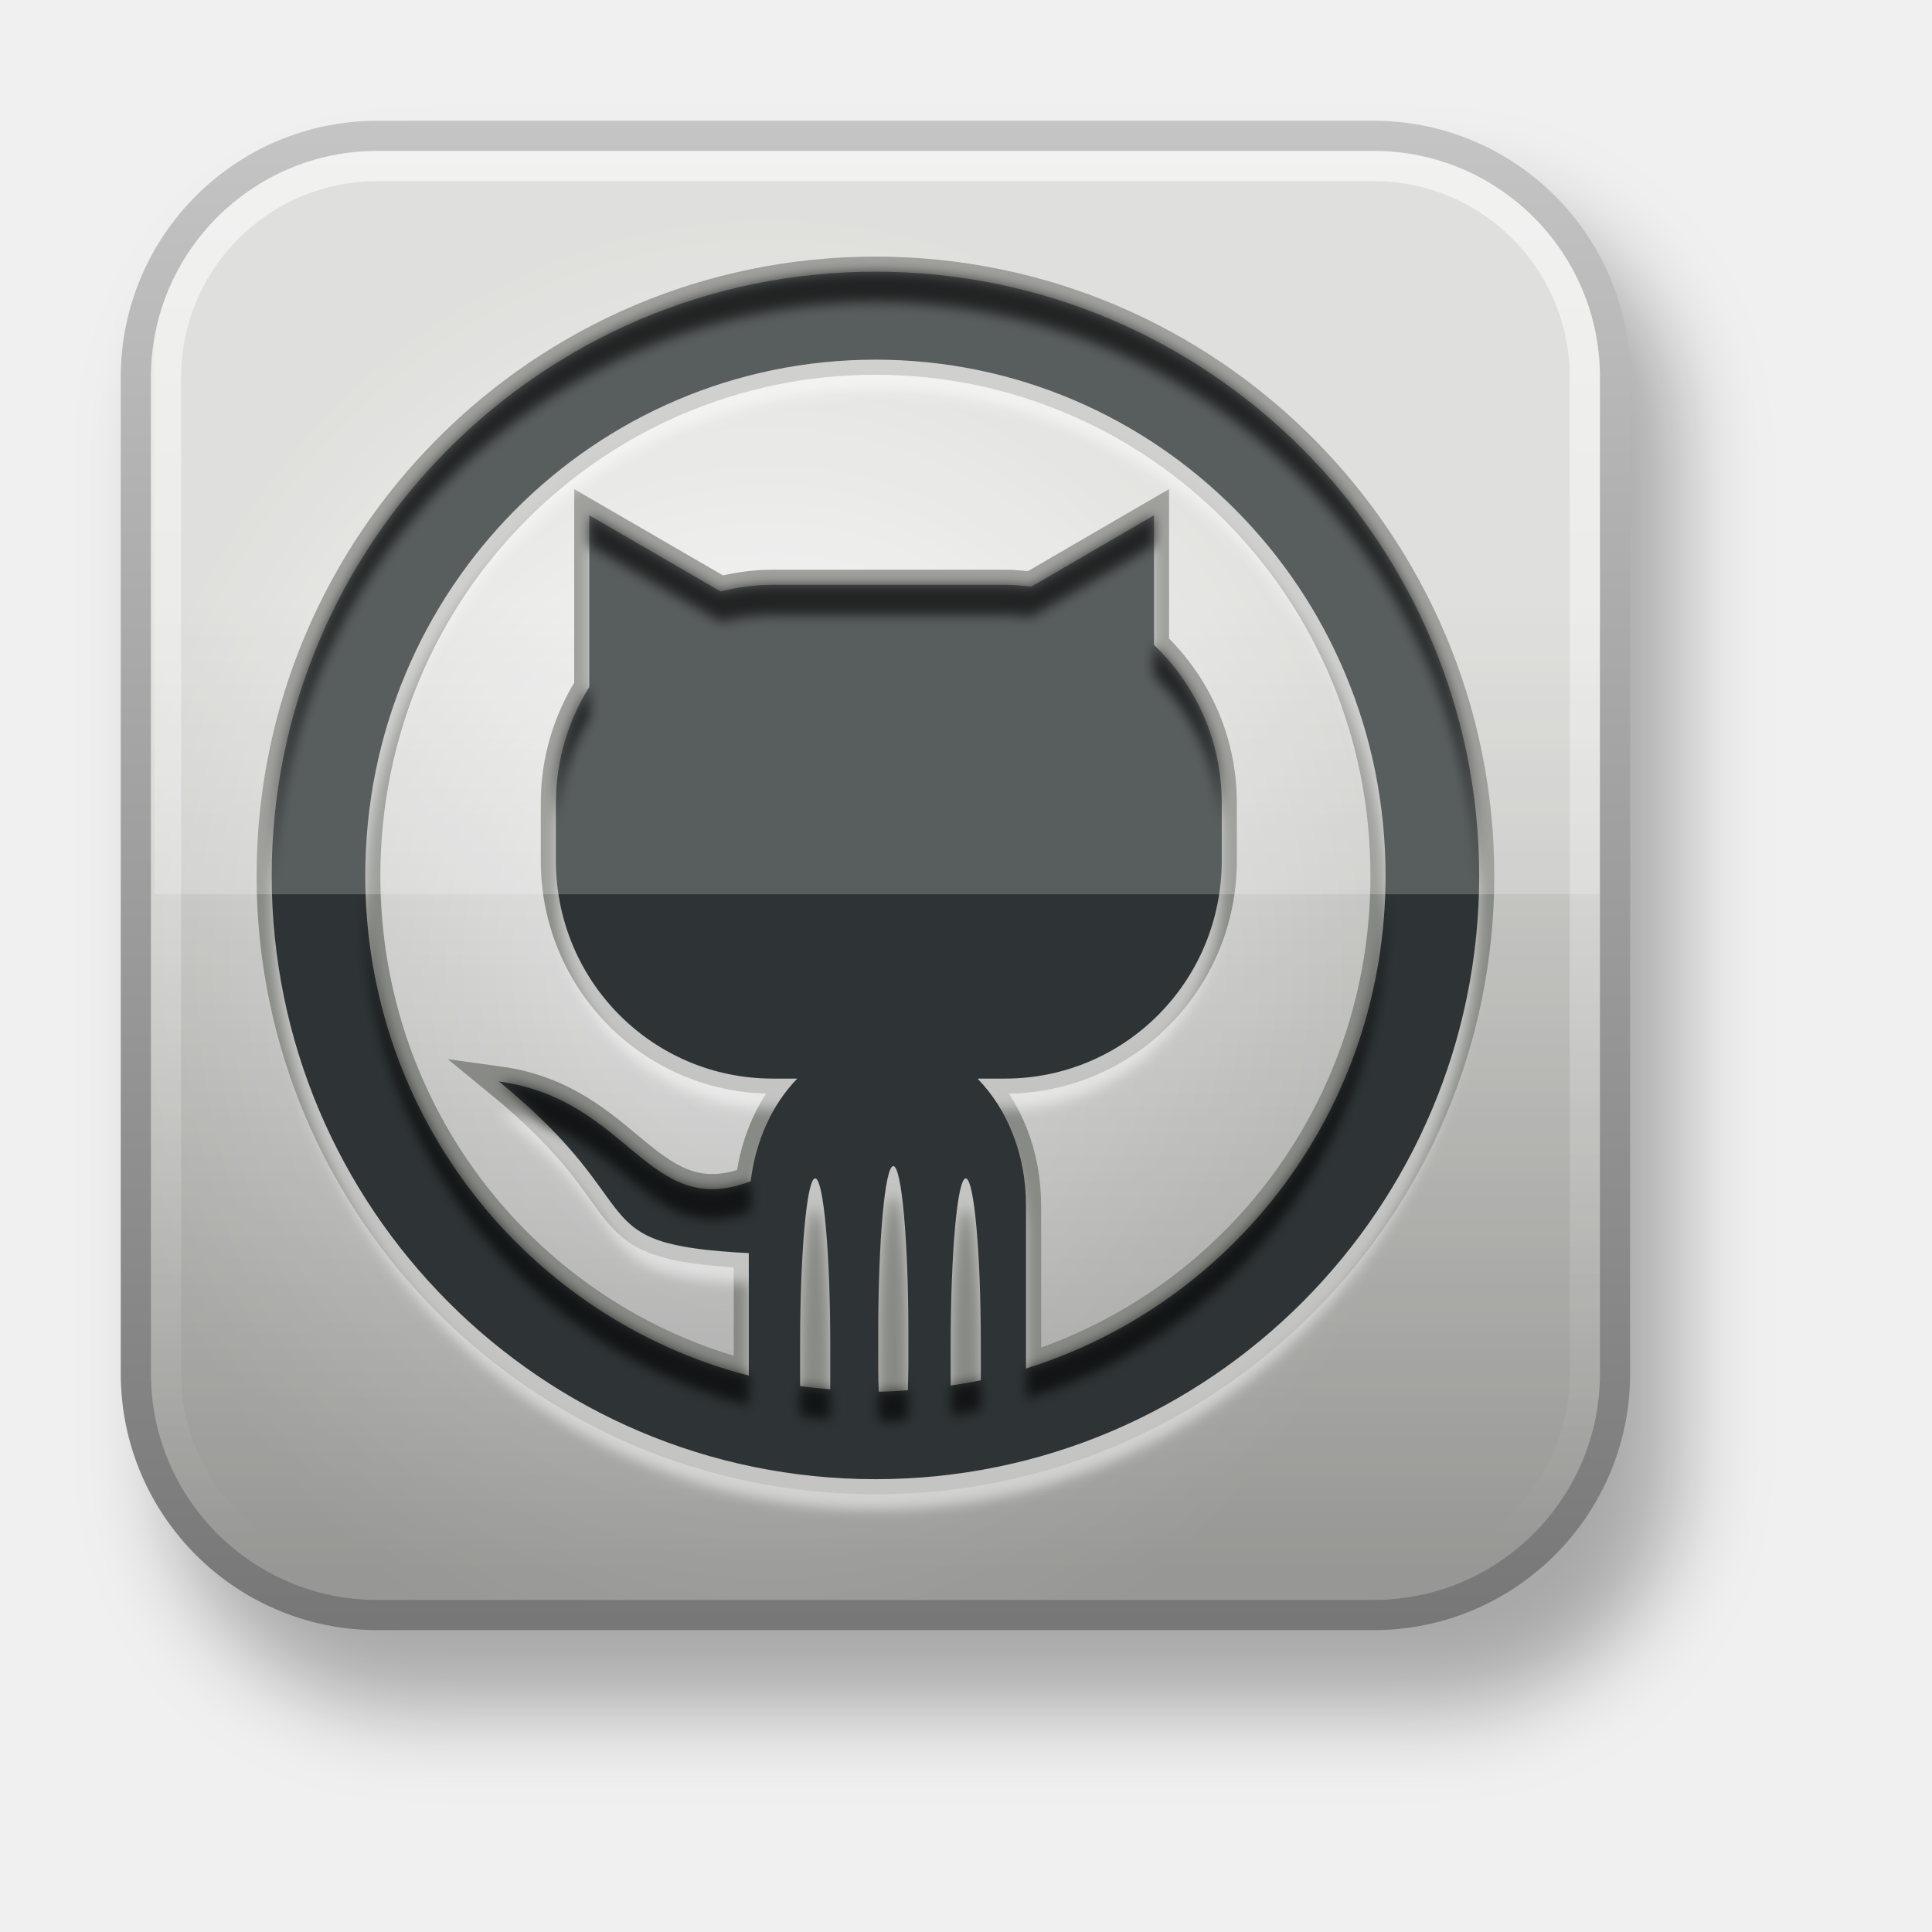
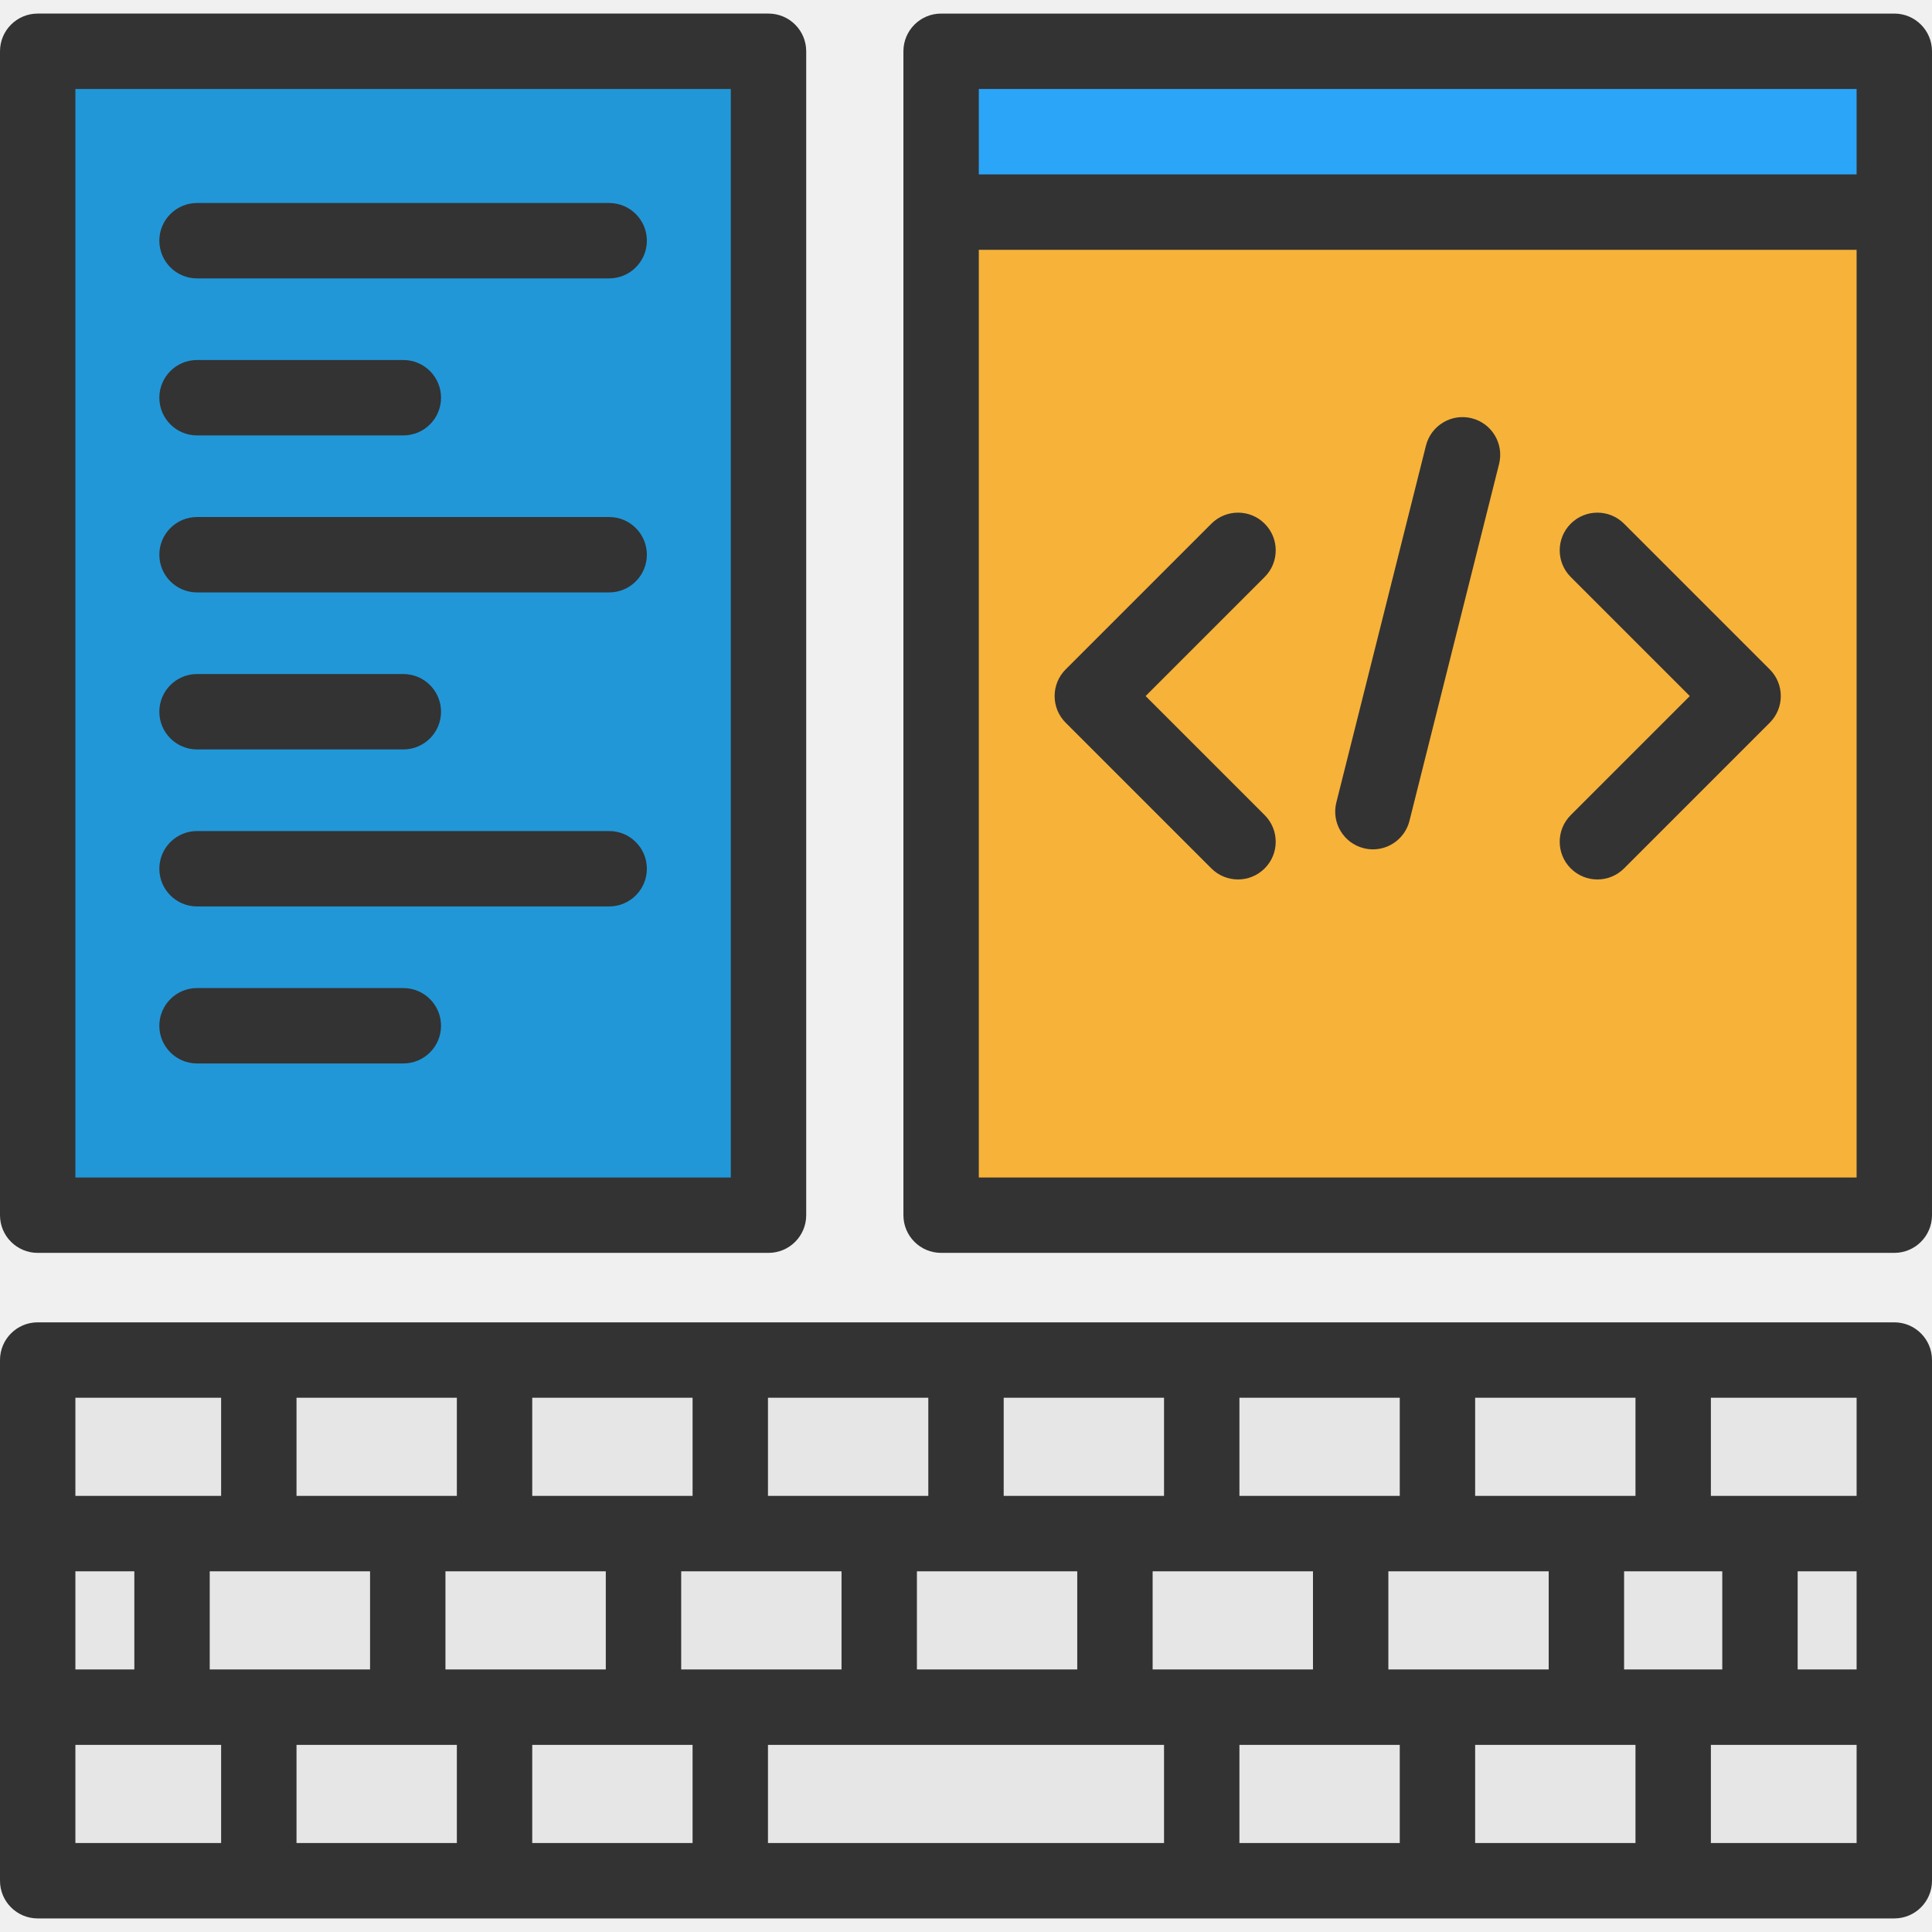
- <svg xmlns="http://www.w3.org/2000/svg" id="svg2" viewBox="0 0 64 64" version="1.1">
-   <defs id="defs4">
-     <linearGradient id="linearGradient3976" y2="774.39" gradientUnits="userSpaceOnUse" x2="584.43" y1="728.22" x1="584.43">
-       <stop id="stop3972" style="stop-color:#ffffff" offset="0" />
-       <stop id="stop3974" style="stop-color:#ffffff;stop-opacity:0" offset="1" />
-     </linearGradient>
-     <radialGradient id="radialGradient3984" gradientUnits="userSpaceOnUse" cy="755.22" cx="584.38" gradientTransform="matrix(.88023 0 0 1 70.538 0)" r="25">
-       <stop id="stop3980" style="stop-color:#ffffff" offset="0" />
-       <stop id="stop3982" style="stop-color:#d7d8d4" offset="1" />
-     </radialGradient>
-     <filter id="filter4002">
-       <feGaussianBlur id="feGaussianBlur4004" stdDeviation="1.413" />
-     </filter>
-     <linearGradient id="linearGradient4086" y2="743.2" gradientUnits="userSpaceOnUse" x2="589.87" y1="775.27" x1="589.87">
-       <stop id="stop4082" style="stop-color:#000000" offset="0" />
-       <stop id="stop4084" style="stop-color:#000000;stop-opacity:0" offset="1" />
-     </linearGradient>
-     <linearGradient id="linearGradient4094" y2="778.28" gradientUnits="userSpaceOnUse" x2="586.99" y1="725.78" x1="586.99">
-       <stop id="stop4090" style="stop-color:#c7c7c7" offset="0" />
-       <stop id="stop4092" style="stop-color:#757575" offset="1" />
-     </linearGradient>
-     <filter id="filter4096">
-       <feGaussianBlur id="feGaussianBlur4098" stdDeviation="0.2" />
-     </filter>
-     <filter id="filter4100">
-       <feGaussianBlur id="feGaussianBlur4102" stdDeviation="0.195" />
-     </filter>
-   </defs>
-   <g id="layer1" transform="translate(-559.43 -723.22)">
-     <rect id="rect3988" style="opacity:.3;color:#000000;filter:url(#filter4002);fill:#000000" rx="8" ry="8" height="50" width="50" y="729.83" x="565.04" />
-     <rect id="rect3966" style="color:#000000;fill:url(#radialGradient3984)" rx="8" ry="8" height="49" width="49" y="727.72" x="563.93" />
-     <rect id="rect4078" style="opacity:.3;color:#000000;fill:url(#linearGradient4086)" rx="8" ry="8" height="49" width="49" y="727.72" x="563.93" />
-     <path id="path4076" d="m588.43 732.22c-11.092 0-20 9.031-20 20.008s8.908 19.992 20 19.992 20-9.016 20-19.992c0-10.977-8.908-20.008-20-20.008zm0 2.914c9.294 0 16.898 7.58 16.898 17.094 0 7.736-5.031 14.182-11.91 16.326v-5.405c0-1.684-0.619-3.189-1.606-4.199h0.904c3.979 0 7.186-3.223 7.186-7.223v-1.911c0-2.067-0.868-3.919-2.245-5.233v-4.293l-4.069 2.366c-0.287-0.035-0.576-0.063-0.873-0.063h-7.685c-0.599 0-1.175 0.082-1.73 0.219l-4.349-2.522v5.687c-0.694 1.111-1.107 2.425-1.107 3.839v1.911c0 4 3.207 7.223 7.186 7.223h0.811c-0.823 0.846-1.381 2.045-1.543 3.4-3.413 1.312-3.987-2.704-8.34-3.306 5.201 4.249 2.602 5.396 8.277 5.687v4.058c-7.282-1.877-12.705-8.528-12.705-16.561 0-9.514 7.604-17.094 16.898-17.094zm0.592 26.714c0.276 0 0.499 2.46 0.499 5.515v1.112c0 0.284-0.012 0.538-0.016 0.799-0.322 0.021-0.639 0.045-0.966 0.047-0.01-0.276-0.016-0.545-0.016-0.846v-1.112c0-3.055 0.222-5.515 0.499-5.515zm-2.588 0.407c0.276 0 0.499 2.46 0.499 5.515v1.097c0 0.134 0.002 0.253 0 0.376-0.335-0.029-0.668-0.061-0.998-0.11-0.001-0.089 0-0.172 0-0.266v-1.097c0-3.055 0.222-5.515 0.499-5.515zm4.988 0c0.276 0 0.499 2.46 0.499 5.515v1.097c0 0.028 0 0.051 0 0.078-0.33 0.07-0.661 0.122-0.998 0.172-0.001-0.084 0-0.162 0-0.251v-1.097c0-3.055 0.222-5.515 0.499-5.515z" style="block-progression:tb;text-indent:0;color:#000000;stroke:#888a85;text-transform:none;fill:#2e3436" />
-     <path id="path3986" d="m588.43 733.22c-11.092 0-20 9.031-20 20.008s8.908 19.992 20 19.992 20-9.016 20-19.992c0-10.977-8.908-20.008-20-20.008zm0 2.914c9.294 0 16.898 7.58 16.898 17.094 0 7.736-5.031 14.182-11.91 16.326v-5.405c0-1.684-0.619-3.189-1.606-4.199h0.904c3.979 0 7.186-3.223 7.186-7.223v-1.911c0-2.067-0.868-3.919-2.245-5.233v-4.293l-4.069 2.366c-0.287-0.035-0.576-0.063-0.873-0.063h-7.685c-0.599 0-1.175 0.082-1.73 0.219l-4.349-2.522v5.687c-0.694 1.111-1.107 2.425-1.107 3.839v1.911c0 4 3.207 7.223 7.186 7.223h0.811c-0.823 0.846-1.381 2.045-1.543 3.4-3.413 1.312-3.987-2.704-8.34-3.306 5.201 4.249 2.602 5.396 8.277 5.687v4.058c-7.282-1.877-12.705-8.528-12.705-16.561 0-9.514 7.604-17.094 16.898-17.094zm0.592 26.714c0.276 0 0.499 2.46 0.499 5.515v1.112c0 0.284-0.012 0.538-0.016 0.799-0.322 0.021-0.639 0.045-0.966 0.047-0.01-0.276-0.016-0.545-0.016-0.846v-1.112c0-3.055 0.222-5.515 0.499-5.515zm-2.588 0.407c0.276 0 0.499 2.46 0.499 5.515v1.097c0 0.134 0.002 0.253 0 0.376-0.335-0.029-0.668-0.061-0.998-0.11-0.001-0.089 0-0.172 0-0.266v-1.097c0-3.055 0.222-5.515 0.499-5.515zm4.988 0c0.276 0 0.499 2.46 0.499 5.515v1.097c0 0.028 0 0.051 0 0.078-0.33 0.07-0.661 0.122-0.998 0.172-0.001-0.084 0-0.162 0-0.251v-1.097c0-3.055 0.222-5.515 0.499-5.515z" style="opacity:.5;block-progression:tb;text-indent:0;filter:url(#filter4096);color:#000000;text-transform:none;fill:#ffffff" />
-     <path id="path3162" style="block-progression:tb;text-indent:0;color:#000000;text-transform:none;fill:#2e3436" d="m588.43 732.22c-11.092 0-20 9.031-20 20.008s8.908 19.992 20 19.992 20-9.016 20-19.992c0-10.977-8.908-20.008-20-20.008zm0 2.914c9.294 0 16.898 7.58 16.898 17.094 0 7.736-5.031 14.182-11.91 16.326v-5.405c0-1.684-0.619-3.189-1.606-4.199h0.904c3.979 0 7.186-3.223 7.186-7.223v-1.911c0-2.067-0.868-3.919-2.245-5.233v-4.293l-4.069 2.366c-0.287-0.035-0.576-0.063-0.873-0.063h-7.685c-0.599 0-1.175 0.082-1.73 0.219l-4.349-2.522v5.687c-0.694 1.111-1.107 2.425-1.107 3.839v1.911c0 4 3.207 7.223 7.186 7.223h0.811c-0.823 0.846-1.381 2.045-1.543 3.4-3.413 1.312-3.987-2.704-8.34-3.306 5.201 4.249 2.602 5.396 8.277 5.687v4.058c-7.282-1.877-12.705-8.528-12.705-16.561 0-9.514 7.604-17.094 16.898-17.094zm0.592 26.714c0.276 0 0.499 2.46 0.499 5.515v1.112c0 0.284-0.012 0.538-0.016 0.799-0.322 0.021-0.639 0.045-0.966 0.047-0.01-0.276-0.016-0.545-0.016-0.846v-1.112c0-3.055 0.222-5.515 0.499-5.515zm-2.588 0.407c0.276 0 0.499 2.46 0.499 5.515v1.097c0 0.134 0.002 0.253 0 0.376-0.335-0.029-0.668-0.061-0.998-0.11-0.001-0.089 0-0.172 0-0.266v-1.097c0-3.055 0.222-5.515 0.499-5.515zm4.988 0c0.276 0 0.499 2.46 0.499 5.515v1.097c0 0.028 0 0.051 0 0.078-0.33 0.07-0.661 0.122-0.998 0.172-0.001-0.084 0-0.162 0-0.251v-1.097c0-3.055 0.222-5.515 0.499-5.515z" />
-     <path id="rect4008" style="opacity:.2;color:#000000;fill:#ffffff" d="m571.55 728.22c-3.878 0-7 3.122-7 7v17.625h47.875v-17.625c0-3.878-3.122-7-7-7h-33.875z" />
-     <path id="path4023" style="opacity:.62;block-progression:tb;text-indent:0;filter:url(#filter4100);color:#000000;text-transform:none;fill:#000000" d="m29 9c-11.092 0-20 9.023-20 20 0 0.166-0.004 0.335 0 0.5 0.272-10.744 9.081-19.5 20-19.5s19.728 8.756 20 19.5c0.004-0.165 0-0.334 0-0.5 0-10.977-8.908-20-20-20zm-9.469 8.062v1l4.344 2.531c0.555-0.137 1.12-0.218 1.719-0.218h7.688c0.297 0 0.588 0.028 0.875 0.062l4.062-2.375v-1l-4.062 2.375c-0.287-0.035-0.578-0.062-0.875-0.062h-7.688c-0.599 0-1.164 0.081-1.719 0.219zm18.688 4.312v1c1.377 1.314 2.25 3.151 2.25 5.219v-1c0-2.067-0.873-3.905-2.25-5.219zm-18.688 1.375c-0.694 1.111-1.125 2.43-1.125 3.844v1c0-1.414 0.431-2.732 1.125-3.844zm-7.406 6.813c-0.004 0.148-0.031 0.289-0.031 0.438 0 8.033 5.437 14.685 12.719 16.562v-1c-7.111-1.833-12.441-8.221-12.688-16zm33.75 0c-0.238 7.483-5.165 13.69-11.875 15.782v1c6.878-2.144 11.906-8.608 11.906-16.344 0-0.149-0.028-0.29-0.031-0.438zm-29.344 6.25c0.629 0.514 1.133 1.011 1.562 1.438 2.986 1.181 3.83 4.01 6.781 2.875v-1c-3.413 1.312-3.991-2.71-8.344-3.312zm17.469 5.126v-1zm-3.906 4.312c0 0.284-0.027 0.552-0.031 0.812-0.322 0.021-0.642 0.029-0.969 0.031v0.156c0 0.301-0.01 0.568 0 0.844 0.327-0.002 0.646-0.011 0.969-0.031 0.004-0.261 0.031-0.528 0.031-0.812zm2.406 0.469c-0.33 0.07-0.663 0.137-1 0.188v0.75c0 0.089-0.001 0.166 0 0.25 0.337-0.051 0.67-0.117 1-0.188 0-0.027 0-0.035 0-0.062zm-6 0.188v0.75c0 0.095-0.001 0.161 0 0.25 0.329 0.049 0.665 0.096 1 0.125 0.002-0.123 0-0.241 0-0.375v-0.625c-0.335-0.029-0.671-0.076-1-0.125z" transform="translate(559.43 723.22)" />
-     <rect id="rect4013" style="stroke-linejoin:round;color:#000000;stroke:url(#linearGradient4094);fill:none" rx="8" ry="8" height="49" width="49" y="727.72" x="563.93" />
-     <rect id="rect3968" style="stroke-linejoin:round;opacity:.581;color:#000000;stroke:url(#linearGradient3976);fill:none" rx="7" ry="7" height="47" width="47" y="728.72" x="564.93" />
+ <svg xmlns="http://www.w3.org/2000/svg" version="1.1" id="Layer_1" viewBox="0 0 512 512" xml:space="preserve">
+   <rect x="249.405" y="56.208" style="fill:#F7B239;" width="252.602" height="265.828" />
+   <rect x="249.405" y="13.586" style="fill:#2BA5F7;" width="252.602" height="42.622" />
+   <rect x="9.99" y="360.422" style="fill:#E6E6E6;" width="492.017" height="137.989" />
+   <rect x="9.99" y="13.588" style="fill:#2197D8;" width="193.677" height="308.45" />
+   <g>
+     <path style="fill:#333333;" d="M502.01,350.434H9.99c-5.517,0-9.99,4.473-9.99,9.99v137.989c0,5.517,4.473,9.99,9.99,9.99H502.01   c5.517,0,9.99-4.473,9.99-9.99V360.424C512,354.907,507.527,350.434,502.01,350.434z M492.021,396.431H453.4v-26.017h38.621   V396.431z M19.979,442.427v-26.018h15.622v26.018H19.979z M55.58,416.41h42.491v26.018H55.58V416.41z M390.93,396.431v-26.017   h42.491v26.017H390.93z M367.931,442.427v-26.018h42.491v26.018H367.931z M305.461,442.427v-26.018h42.491v26.018H305.461z    M180.521,442.427v-26.018h42.491v26.018H180.521z M118.051,442.427v-26.018h42.49v26.018H118.051z M242.992,416.41h42.491v26.018   h-42.491V416.41z M370.951,396.431h-42.491v-26.017h42.491V396.431z M308.48,396.431h-42.49v-26.017h42.49V396.431z    M246.011,396.431H203.52v-26.017h42.491V396.431z M183.541,396.431h-42.491v-26.017h42.491V396.431z M121.07,396.431H78.579   v-26.017h42.491L121.07,396.431L121.07,396.431z M121.07,462.406v26.017H78.579v-26.017H121.07z M141.049,462.406h42.491v26.017   h-42.491V462.406z M203.52,462.406h104.96v26.017H203.52V462.406z M328.459,462.406h42.491v26.017h-42.491V462.406z    M390.93,462.406h42.491v26.017H390.93V462.406z M430.402,442.427v-26.018h26.017v26.018H430.402z M476.397,416.41h15.622v26.018   h-15.622V416.41z M58.6,370.413v26.017H19.979v-26.017H58.6z M19.979,462.406H58.6v26.017H19.979V462.406z M453.4,488.423v-26.017   h38.621v26.017H453.4z" />
+     <path style="fill:#333333;" d="M9.99,332.026h193.673c5.517,0,9.99-4.473,9.99-9.99V13.588c0-5.517-4.473-9.99-9.99-9.99H9.99   C4.473,3.598,0,8.071,0,13.588v308.448C0,327.553,4.473,332.026,9.99,332.026z M19.979,23.577h173.694v288.469H19.979V23.577z" />
+     <path style="fill:#333333;" d="M502.01,3.598H249.405c-5.517,0-9.99,4.473-9.99,9.99v308.448c0,5.517,4.473,9.99,9.99,9.99h252.604   c5.517,0,9.99-4.473,9.99-9.99V13.588C512,8.071,507.527,3.598,502.01,3.598z M492.021,23.577V46.22H259.394V23.577H492.021z    M259.394,312.046V66.199H492.02v245.847H259.394z" />
+     <path style="fill:#333333;" d="M161.435,53.798H52.216c-5.517,0-9.99,4.473-9.99,9.99s4.473,9.99,9.99,9.99h109.219   c5.517,0,9.99-4.473,9.99-9.99S166.951,53.798,161.435,53.798z" />
+     <path style="fill:#333333;" d="M52.216,115.388h54.672c5.517,0,9.99-4.473,9.99-9.99s-4.473-9.99-9.99-9.99H52.216   c-5.517,0-9.99,4.473-9.99,9.99S46.699,115.388,52.216,115.388z" />
+     <path style="fill:#333333;" d="M161.435,137.017H52.216c-5.517,0-9.99,4.473-9.99,9.99s4.473,9.99,9.99,9.99h109.219   c5.517,0,9.99-4.473,9.99-9.99S166.951,137.017,161.435,137.017z" />
+     <path style="fill:#333333;" d="M52.216,198.607h54.672c5.517,0,9.99-4.473,9.99-9.99s-4.473-9.99-9.99-9.99H52.216   c-5.517,0-9.99,4.473-9.99,9.99S46.699,198.607,52.216,198.607z" />
+     <path style="fill:#333333;" d="M161.435,220.236H52.216c-5.517,0-9.99,4.473-9.99,9.99s4.473,9.99,9.99,9.99h109.219   c5.517,0,9.99-4.473,9.99-9.99S166.951,220.236,161.435,220.236z" />
+     <path style="fill:#333333;" d="M106.888,261.847H52.216c-5.517,0-9.99,4.473-9.99,9.99s4.473,9.99,9.99,9.99h54.672   c5.517,0,9.99-4.473,9.99-9.99S112.405,261.847,106.888,261.847z" />
+     <path style="fill:#333333;" d="M335.152,138.783c-3.901-3.901-10.227-3.901-14.127,0l-38.614,38.614   c-3.901,3.901-3.901,10.227,0,14.127l38.614,38.614c1.95,1.95,4.507,2.926,7.063,2.926s5.113-0.975,7.063-2.926   c3.901-3.901,3.901-10.227,0-14.127l-31.551-31.551l31.551-31.551C339.055,149.01,339.055,142.684,335.152,138.783z" />
+     <path style="fill:#333333;" d="M430.39,138.783c-3.901-3.901-10.227-3.901-14.126,0c-3.901,3.901-3.901,10.227,0,14.127   l31.551,31.551l-31.551,31.551c-3.901,3.901-3.901,10.227,0,14.127c1.95,1.95,4.507,2.926,7.063,2.926s5.113-0.975,7.063-2.926   l38.614-38.614c3.901-3.901,3.901-10.227,0-14.127L430.39,138.783z" />
+     <path style="fill:#333333;" d="M390.015,110.84c-5.352-1.347-10.778,1.905-12.122,7.255l-23.747,94.566   c-1.344,5.352,1.905,10.778,7.255,12.122c0.816,0.205,1.636,0.304,2.44,0.304c4.471,0,8.543-3.025,9.682-7.559l23.747-94.566   C398.614,117.611,395.365,112.184,390.015,110.84z" />
  </g>
</svg>
